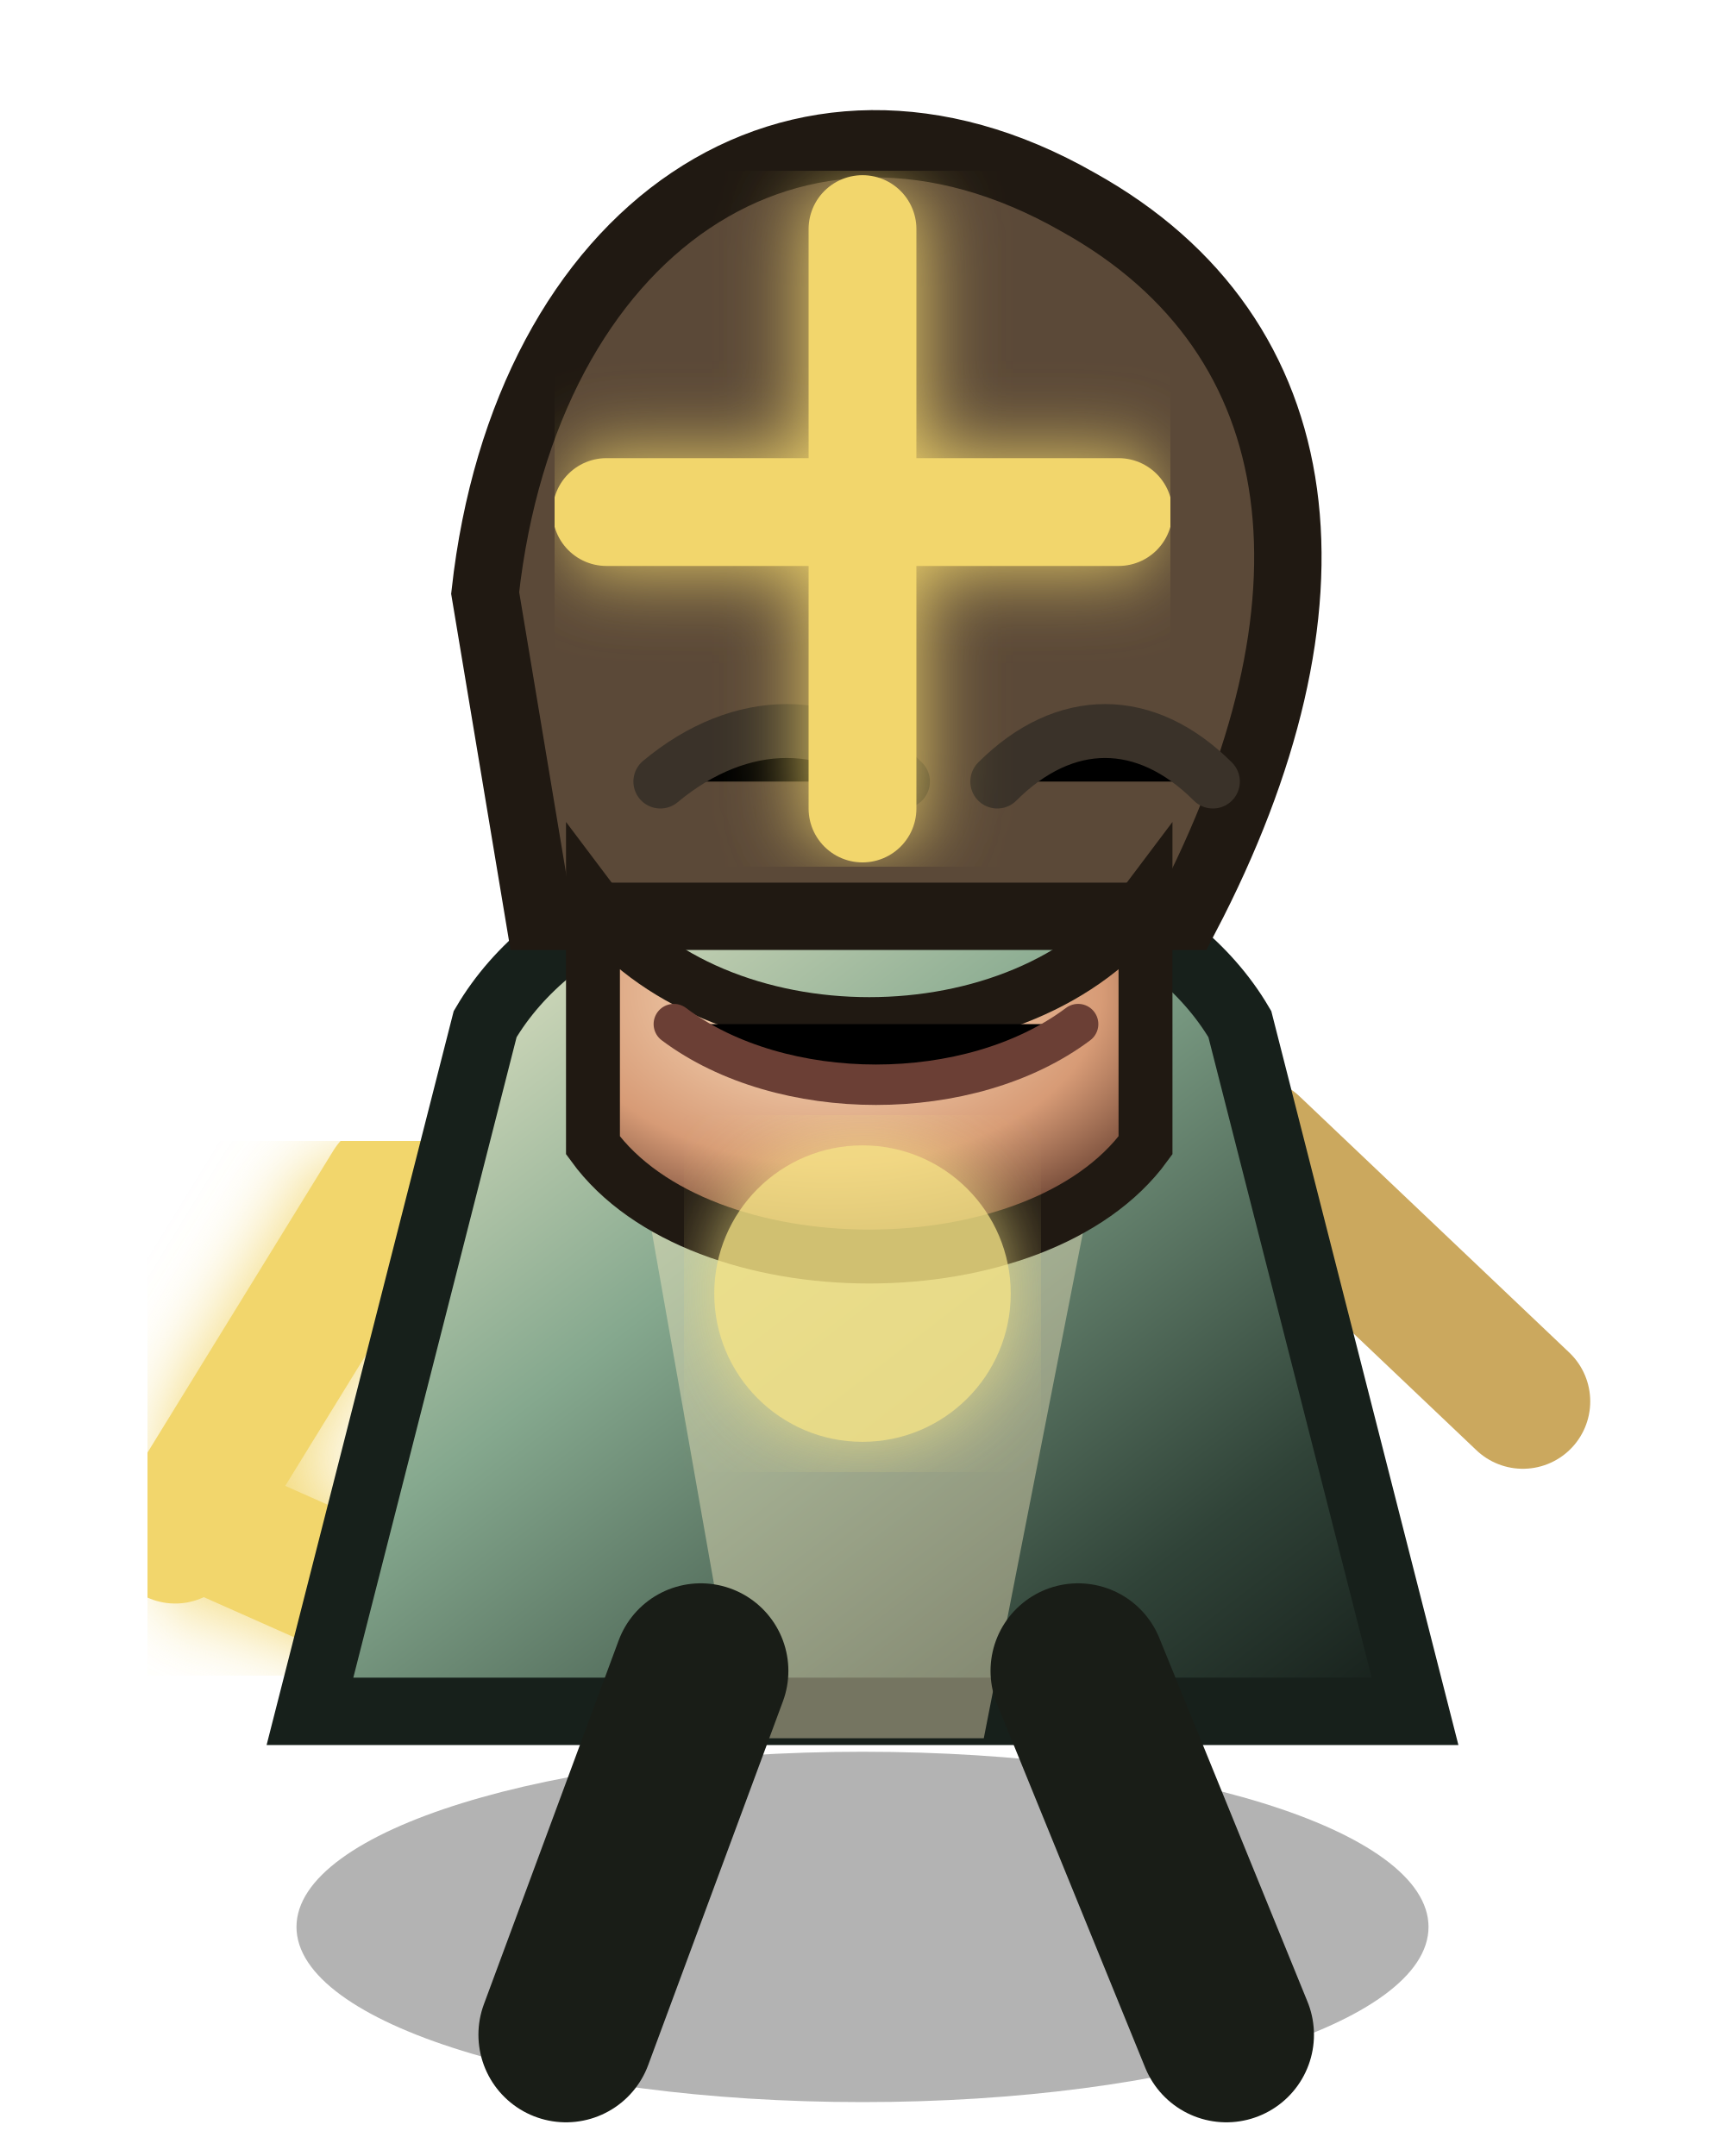
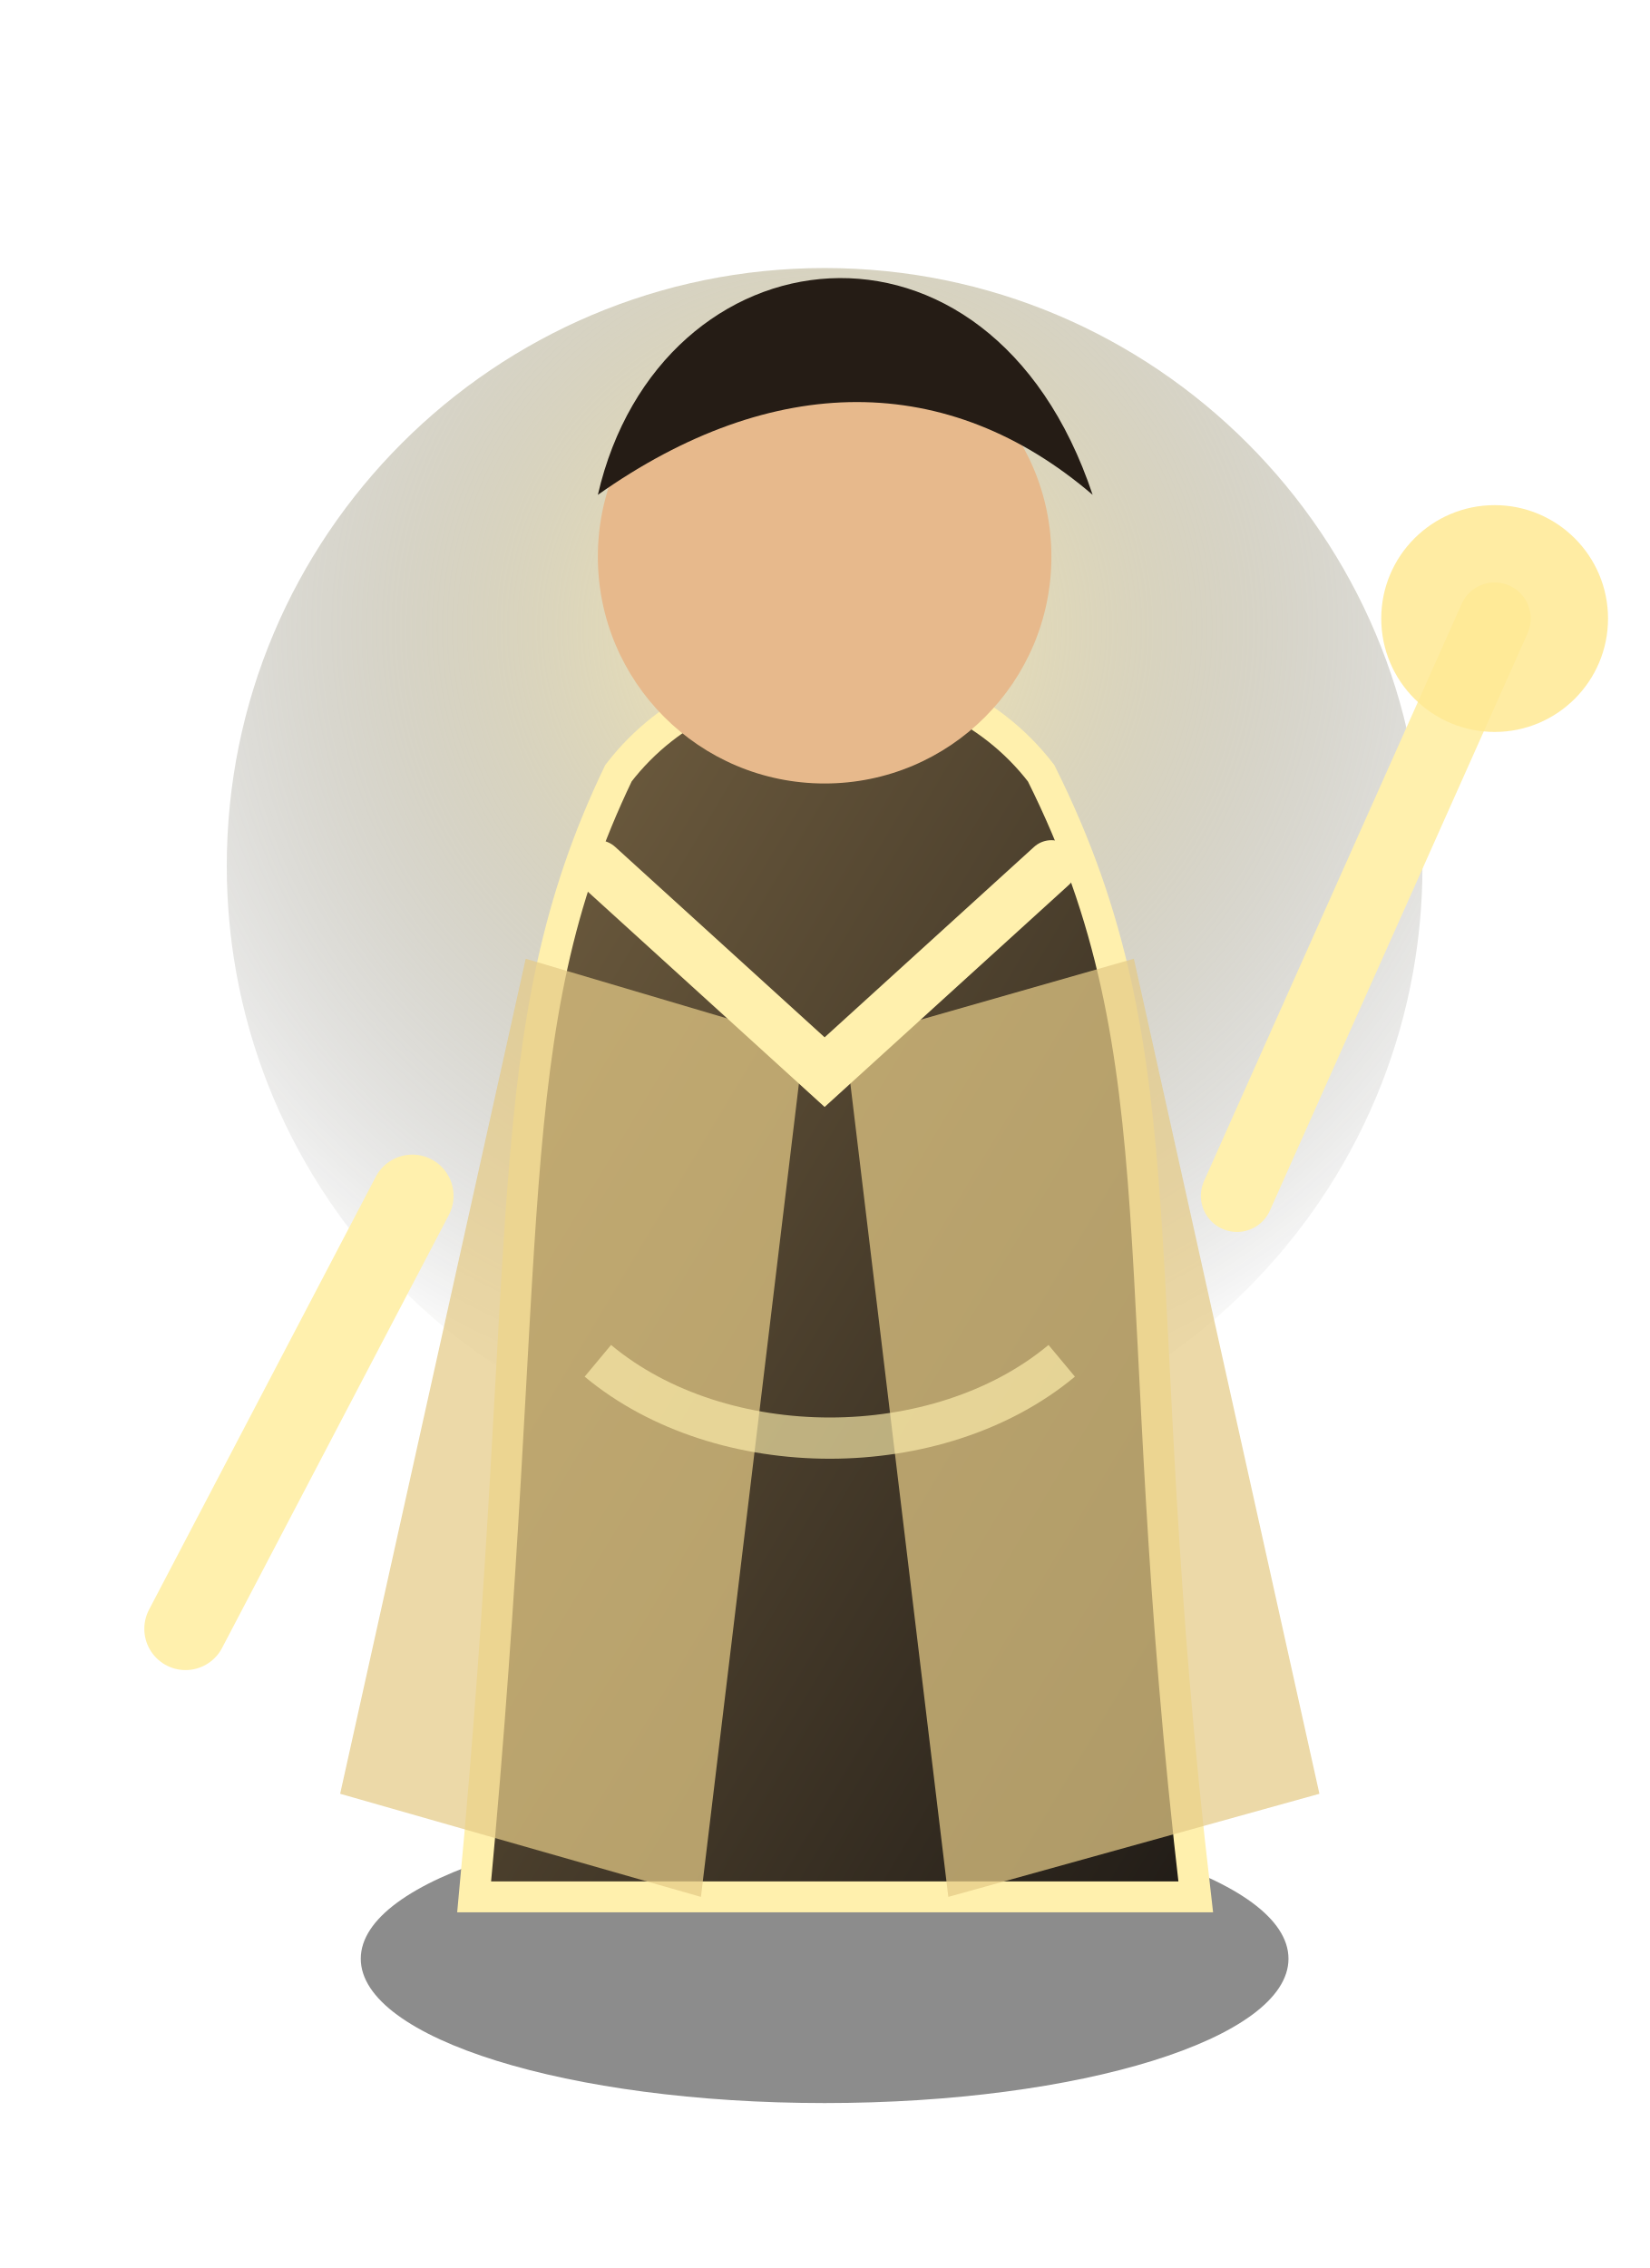
- <svg xmlns="http://www.w3.org/2000/svg" viewBox="0 0 128 160">
+ <svg xmlns="http://www.w3.org/2000/svg" viewBox="0 0 160 220">
  <defs>
-     <radialGradient id="skin" cx="43%" cy="25%" r="72%">
-       <stop offset="0" stop-color="#ffe9cb" />
-       <stop offset=".68" stop-color="#d79b76" />
-       <stop offset="1" stop-color="#6f4635" />
+     <radialGradient id="g" cx="50%" cy="30%" r="70%">
+       <stop offset="0" stop-color="#ffe993" stop-opacity=".65" />
+       <stop offset="1" stop-color="#050707" stop-opacity="0" />
    </radialGradient>
-     <linearGradient id="cloth" x1="0" y1="0" x2="1" y2="1">
-       <stop offset="0" stop-color="#fff7d6" />
-       <stop offset=".42" stop-color="#85a88e" />
-       <stop offset=".8" stop-color="#304338" />
-       <stop offset="1" stop-color="#141c18" />
+     <linearGradient id="a" x1="0" x2="1" y1="0" y2="1">
+       <stop offset="0" stop-color="#756242" />
+       <stop offset="1" stop-color="#211c17" />
    </linearGradient>
-     <filter id="glow">
-       <feGaussianBlur stdDeviation="3" result="b" />
-       <feMerge>
-         <feMergeNode in="b" />
-         <feMergeNode in="SourceGraphic" />
-       </feMerge>
-     </filter>
  </defs>
-   <ellipse cx="64" cy="143" rx="42" ry="13" fill="#000" opacity=".3" />
-   <path d="M29 88 13 114M15 113l18 8" fill="none" stroke="#f2d66c" stroke-width="10" stroke-linecap="round" filter="url(#glow)" />
-   <path d="M93 85 113 104" fill="none" stroke="#cba85e" stroke-width="10" stroke-linecap="round" />
-   <path d="M36 76c10-17 46-17 56 0l13 51H23Z" fill="url(#cloth)" stroke="#17201b" stroke-width="5" />
-   <path d="M46 78h37l-10 51H55Z" fill="#f8e9c1" opacity=".42" />
-   <path d="M36 44c3-27 23-41 44-29 18 10 20 30 8 53H40Z" fill="#5b4938" stroke="#201912" stroke-width="5" />
-   <path d="M44 67c9 12 32 12 41 0v18c-8 11-33 11-41 0Z" fill="url(#skin)" stroke="#201912" stroke-width="4" />
-   <path d="M49 58c6-5 13-5 18 0M74 58c5-5 11-5 16 0" stroke="#3a3229" stroke-width="4" stroke-linecap="round" />
-   <path d="M50 76c8 6 22 6 30 0" stroke="#6b3f35" stroke-width="3" stroke-linecap="round" />
-   <path d="M52 124 42 151M80 124l11 27" fill="none" stroke="#191d17" stroke-width="13" stroke-linecap="round" />
-   <path d="M64 17v43M45 38h38" stroke="#f2d66c" stroke-width="8" stroke-linecap="round" filter="url(#glow)" />
-   <circle cx="64" cy="96" r="11" fill="#f6e486" opacity=".82" filter="url(#glow)" />
+   <rect width="160" height="220" fill="none" />
+   <ellipse cx="80" cy="190" rx="45" ry="14" fill="#000" opacity=".45" />
+   <circle cx="80" cy="84" r="58" fill="url(#g)" />
+   <path d="M46 184 C52 120 48 100 60 75 C70 62 91 62 101 75 C115 103 109 124 116 184 Z" fill="url(#a)" stroke="#fff0ad" stroke-width="3" />
+   <path d="M51 93 L33 174 L68 184 L78 101 Z" fill="#e4ca86" opacity=".72" />
+   <path d="M110 93 L128 174 L92 184 L82 101 Z" fill="#e4ca86" opacity=".72" />
+   <circle cx="80" cy="54" r="22" fill="#e7b98c" />
+   <path d="M58 48 C64 22 96 18 106 48 C92 36 75 36 58 48Z" fill="#251c15" />
+   <path d="M58 84 L80 104 L102 84" fill="none" stroke="#fff0ad" stroke-width="5" stroke-linecap="round" />
+   <path d="M40 116 L18 158" stroke="#fff0ad" stroke-width="8" stroke-linecap="round" />
+   <path d="M120 116 L145 60" stroke="#fff0ad" stroke-width="7" stroke-linecap="round" />
+   <circle cx="145" cy="60" r="11" fill="#ffe993" opacity=".85" />
+   <path d="M58 132 C70 142 91 142 103 132" fill="none" stroke="#fff0ad" stroke-width="4" opacity=".65" />
</svg>
